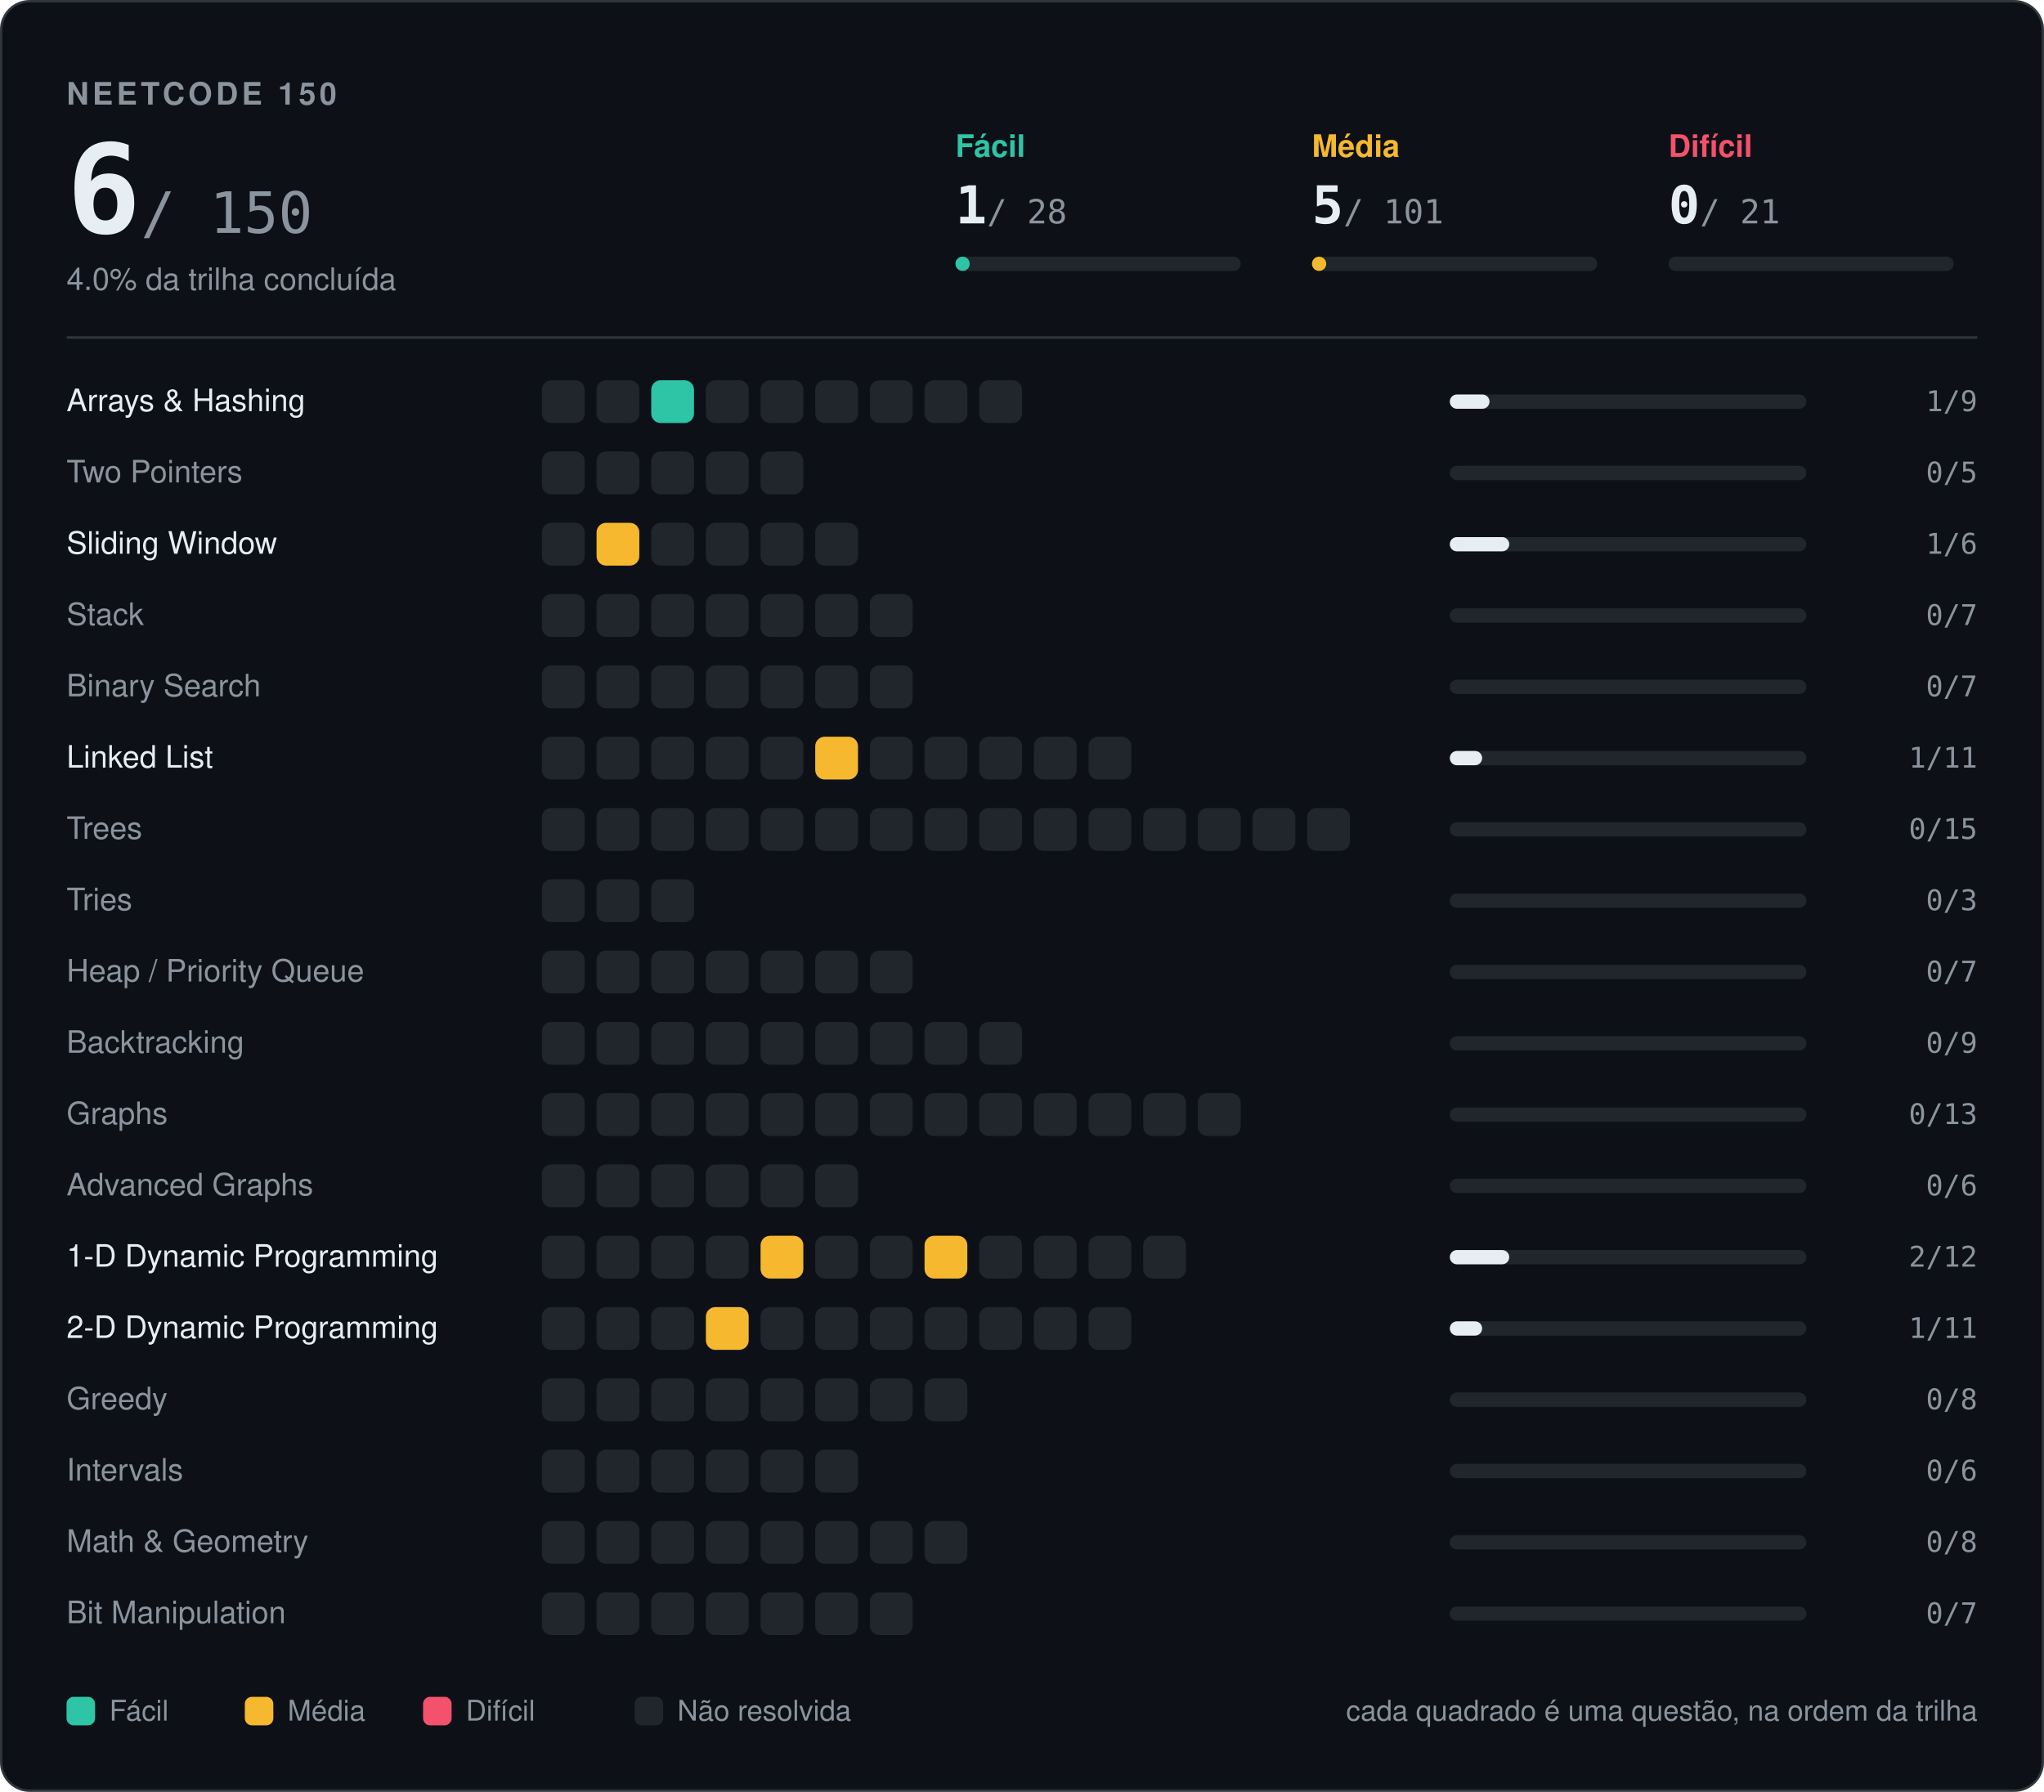
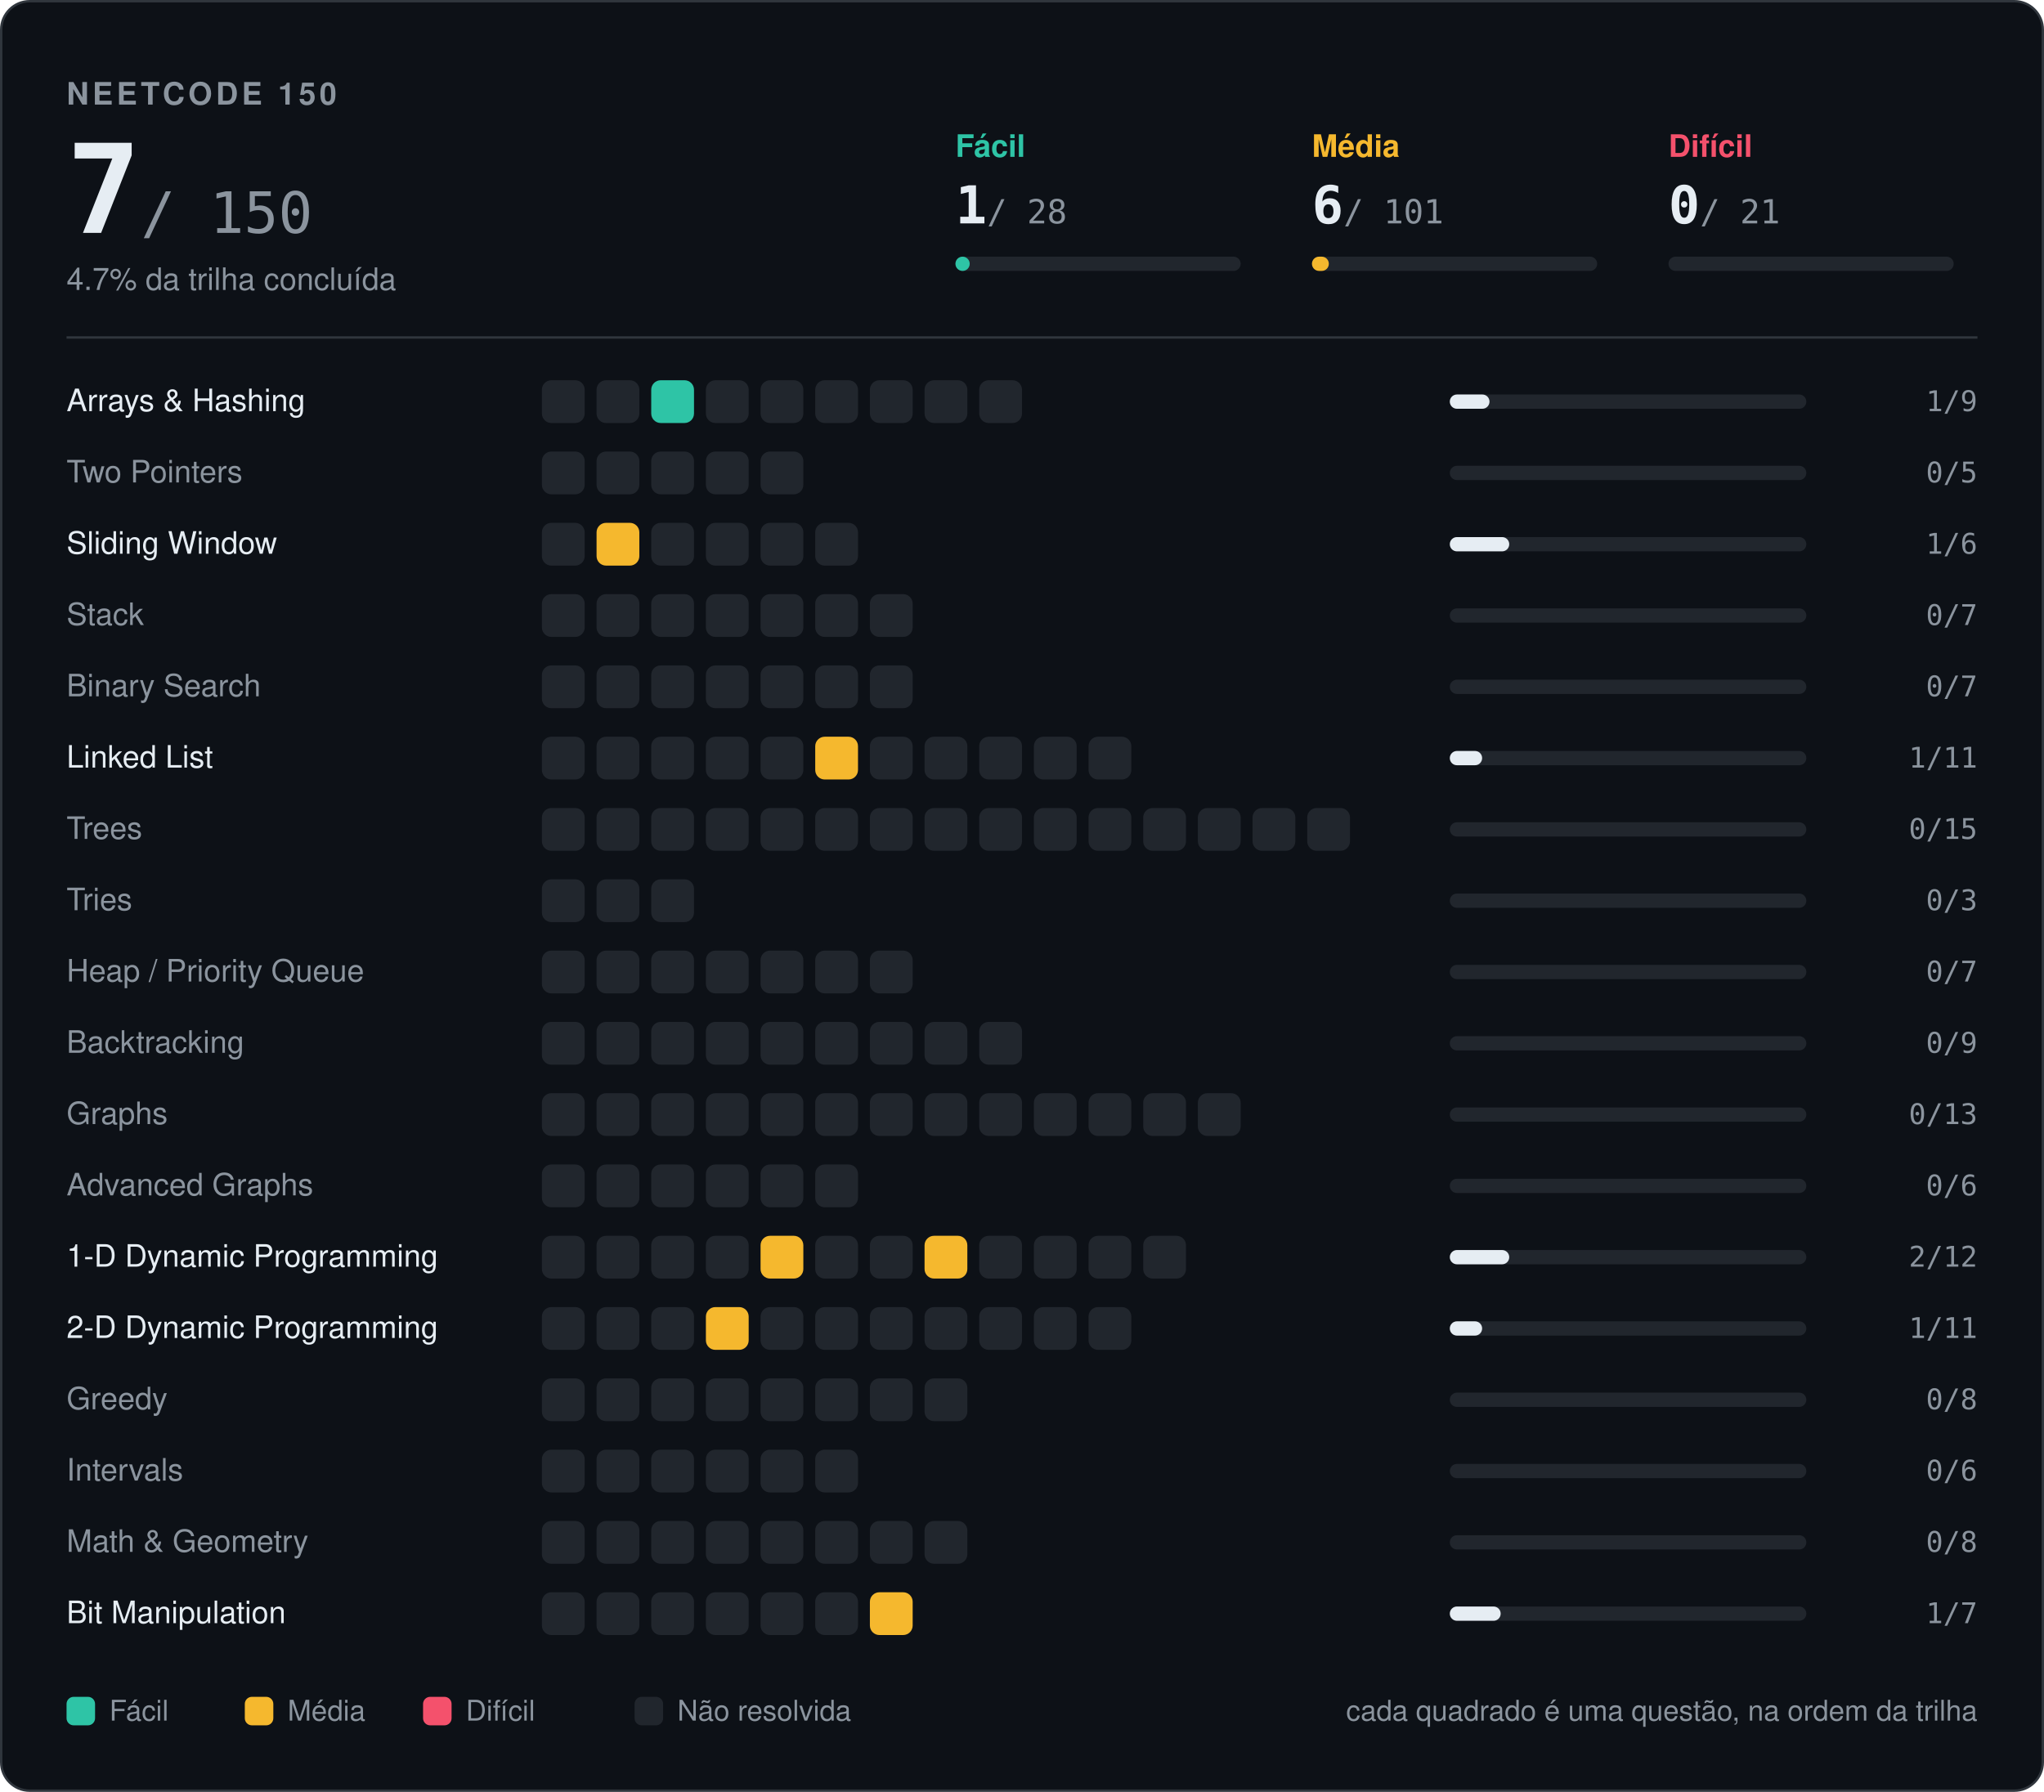
- <svg xmlns="http://www.w3.org/2000/svg" width="860" height="754" viewBox="0 0 860 754" font-family="-apple-system,BlinkMacSystemFont,'Segoe UI',Helvetica,Arial,sans-serif" role="img" aria-label="NeetCode 150: 6 de 150 resolvidas">
+ <svg xmlns="http://www.w3.org/2000/svg" width="860" height="754" viewBox="0 0 860 754" font-family="-apple-system,BlinkMacSystemFont,'Segoe UI',Helvetica,Arial,sans-serif" role="img" aria-label="NeetCode 150: 7 de 150 resolvidas">
  <rect x="0.5" y="0.5" width="859" height="753" rx="12" fill="#0d1117" stroke="#30363d" />
  <text x="28" y="44" fill="#8b949e" font-size="13" font-weight="600" letter-spacing="1.5">NEETCODE 150</text>
-   <text x="28" y="98" fill="#e6edf3" font-family="ui-monospace,SFMono-Regular,'SF Mono',Menlo,Consolas,monospace" font-size="52" font-weight="700">6<tspan fill="#8b949e" font-size="24" font-weight="500"> / 150</tspan>
-   </text>
-   <text x="28" y="122" fill="#8b949e" font-size="13">4.0% da trilha concluída</text>
+   <text x="28" y="98" fill="#e6edf3" font-family="ui-monospace,SFMono-Regular,'SF Mono',Menlo,Consolas,monospace" font-size="52" font-weight="700">7<tspan fill="#8b949e" font-size="24" font-weight="500"> / 150</tspan>
+   </text>
+   <text x="28" y="122" fill="#8b949e" font-size="13">4.7% da trilha concluída</text>
  <text x="402" y="66" fill="#2ec4a6" font-size="13" font-weight="600">Fácil</text>
  <text x="402" y="94" fill="#e6edf3" font-family="ui-monospace,SFMono-Regular,'SF Mono',Menlo,Consolas,monospace" font-size="22" font-weight="700">1<tspan fill="#8b949e" font-size="14" font-weight="500"> / 28</tspan>
  </text>
  <rect x="402" y="108" width="120" height="6" rx="3" fill="#21262d" />
  <rect x="402" y="108" width="6.0" height="6" rx="3" fill="#2ec4a6" />
  <text x="552" y="66" fill="#f5b82e" font-size="13" font-weight="600">Média</text>
-   <text x="552" y="94" fill="#e6edf3" font-family="ui-monospace,SFMono-Regular,'SF Mono',Menlo,Consolas,monospace" font-size="22" font-weight="700">5<tspan fill="#8b949e" font-size="14" font-weight="500"> / 101</tspan>
+   <text x="552" y="94" fill="#e6edf3" font-family="ui-monospace,SFMono-Regular,'SF Mono',Menlo,Consolas,monospace" font-size="22" font-weight="700">6<tspan fill="#8b949e" font-size="14" font-weight="500"> / 101</tspan>
  </text>
  <rect x="552" y="108" width="120" height="6" rx="3" fill="#21262d" />
-   <rect x="552" y="108" width="6.0" height="6" rx="3" fill="#f5b82e" />
+   <rect x="552" y="108" width="7.1" height="6" rx="3" fill="#f5b82e" />
  <text x="702" y="66" fill="#f4516c" font-size="13" font-weight="600">Difícil</text>
  <text x="702" y="94" fill="#e6edf3" font-family="ui-monospace,SFMono-Regular,'SF Mono',Menlo,Consolas,monospace" font-size="22" font-weight="700">0<tspan fill="#8b949e" font-size="14" font-weight="500"> / 21</tspan>
  </text>
  <rect x="702" y="108" width="120" height="6" rx="3" fill="#21262d" />
  <line x1="28" y1="142" x2="832" y2="142" stroke="#30363d" />
  <text x="28" y="173" fill="#e6edf3" font-size="13">Arrays &amp; Hashing</text>
  <rect x="228" y="160" width="18" height="18" rx="4" fill="#21262d" />
  <rect x="251" y="160" width="18" height="18" rx="4" fill="#21262d" />
  <rect x="274" y="160" width="18" height="18" rx="4" fill="#2ec4a6" />
  <rect x="297" y="160" width="18" height="18" rx="4" fill="#21262d" />
  <rect x="320" y="160" width="18" height="18" rx="4" fill="#21262d" />
  <rect x="343" y="160" width="18" height="18" rx="4" fill="#21262d" />
  <rect x="366" y="160" width="18" height="18" rx="4" fill="#21262d" />
  <rect x="389" y="160" width="18" height="18" rx="4" fill="#21262d" />
  <rect x="412" y="160" width="18" height="18" rx="4" fill="#21262d" />
  <rect x="610" y="166" width="150" height="6" rx="3" fill="#21262d" />
  <rect x="610" y="166" width="16.7" height="6" rx="3" fill="#e6edf3" />
  <text x="832" y="173" text-anchor="end" fill="#8b949e" font-family="ui-monospace,SFMono-Regular,'SF Mono',Menlo,Consolas,monospace" font-size="12">1/9</text>
  <text x="28" y="203" fill="#8b949e" font-size="13">Two Pointers</text>
  <rect x="228" y="190" width="18" height="18" rx="4" fill="#21262d" />
  <rect x="251" y="190" width="18" height="18" rx="4" fill="#21262d" />
  <rect x="274" y="190" width="18" height="18" rx="4" fill="#21262d" />
  <rect x="297" y="190" width="18" height="18" rx="4" fill="#21262d" />
  <rect x="320" y="190" width="18" height="18" rx="4" fill="#21262d" />
  <rect x="610" y="196" width="150" height="6" rx="3" fill="#21262d" />
  <text x="832" y="203" text-anchor="end" fill="#8b949e" font-family="ui-monospace,SFMono-Regular,'SF Mono',Menlo,Consolas,monospace" font-size="12">0/5</text>
  <text x="28" y="233" fill="#e6edf3" font-size="13">Sliding Window</text>
  <rect x="228" y="220" width="18" height="18" rx="4" fill="#21262d" />
  <rect x="251" y="220" width="18" height="18" rx="4" fill="#f5b82e" />
  <rect x="274" y="220" width="18" height="18" rx="4" fill="#21262d" />
  <rect x="297" y="220" width="18" height="18" rx="4" fill="#21262d" />
  <rect x="320" y="220" width="18" height="18" rx="4" fill="#21262d" />
  <rect x="343" y="220" width="18" height="18" rx="4" fill="#21262d" />
  <rect x="610" y="226" width="150" height="6" rx="3" fill="#21262d" />
  <rect x="610" y="226" width="25.0" height="6" rx="3" fill="#e6edf3" />
  <text x="832" y="233" text-anchor="end" fill="#8b949e" font-family="ui-monospace,SFMono-Regular,'SF Mono',Menlo,Consolas,monospace" font-size="12">1/6</text>
  <text x="28" y="263" fill="#8b949e" font-size="13">Stack</text>
  <rect x="228" y="250" width="18" height="18" rx="4" fill="#21262d" />
  <rect x="251" y="250" width="18" height="18" rx="4" fill="#21262d" />
  <rect x="274" y="250" width="18" height="18" rx="4" fill="#21262d" />
  <rect x="297" y="250" width="18" height="18" rx="4" fill="#21262d" />
  <rect x="320" y="250" width="18" height="18" rx="4" fill="#21262d" />
  <rect x="343" y="250" width="18" height="18" rx="4" fill="#21262d" />
  <rect x="366" y="250" width="18" height="18" rx="4" fill="#21262d" />
  <rect x="610" y="256" width="150" height="6" rx="3" fill="#21262d" />
  <text x="832" y="263" text-anchor="end" fill="#8b949e" font-family="ui-monospace,SFMono-Regular,'SF Mono',Menlo,Consolas,monospace" font-size="12">0/7</text>
  <text x="28" y="293" fill="#8b949e" font-size="13">Binary Search</text>
  <rect x="228" y="280" width="18" height="18" rx="4" fill="#21262d" />
  <rect x="251" y="280" width="18" height="18" rx="4" fill="#21262d" />
  <rect x="274" y="280" width="18" height="18" rx="4" fill="#21262d" />
  <rect x="297" y="280" width="18" height="18" rx="4" fill="#21262d" />
  <rect x="320" y="280" width="18" height="18" rx="4" fill="#21262d" />
  <rect x="343" y="280" width="18" height="18" rx="4" fill="#21262d" />
  <rect x="366" y="280" width="18" height="18" rx="4" fill="#21262d" />
  <rect x="610" y="286" width="150" height="6" rx="3" fill="#21262d" />
  <text x="832" y="293" text-anchor="end" fill="#8b949e" font-family="ui-monospace,SFMono-Regular,'SF Mono',Menlo,Consolas,monospace" font-size="12">0/7</text>
  <text x="28" y="323" fill="#e6edf3" font-size="13">Linked List</text>
  <rect x="228" y="310" width="18" height="18" rx="4" fill="#21262d" />
  <rect x="251" y="310" width="18" height="18" rx="4" fill="#21262d" />
  <rect x="274" y="310" width="18" height="18" rx="4" fill="#21262d" />
  <rect x="297" y="310" width="18" height="18" rx="4" fill="#21262d" />
  <rect x="320" y="310" width="18" height="18" rx="4" fill="#21262d" />
  <rect x="343" y="310" width="18" height="18" rx="4" fill="#f5b82e" />
  <rect x="366" y="310" width="18" height="18" rx="4" fill="#21262d" />
  <rect x="389" y="310" width="18" height="18" rx="4" fill="#21262d" />
  <rect x="412" y="310" width="18" height="18" rx="4" fill="#21262d" />
  <rect x="435" y="310" width="18" height="18" rx="4" fill="#21262d" />
  <rect x="458" y="310" width="18" height="18" rx="4" fill="#21262d" />
  <rect x="610" y="316" width="150" height="6" rx="3" fill="#21262d" />
  <rect x="610" y="316" width="13.6" height="6" rx="3" fill="#e6edf3" />
  <text x="832" y="323" text-anchor="end" fill="#8b949e" font-family="ui-monospace,SFMono-Regular,'SF Mono',Menlo,Consolas,monospace" font-size="12">1/11</text>
  <text x="28" y="353" fill="#8b949e" font-size="13">Trees</text>
  <rect x="228" y="340" width="18" height="18" rx="4" fill="#21262d" />
  <rect x="251" y="340" width="18" height="18" rx="4" fill="#21262d" />
  <rect x="274" y="340" width="18" height="18" rx="4" fill="#21262d" />
  <rect x="297" y="340" width="18" height="18" rx="4" fill="#21262d" />
  <rect x="320" y="340" width="18" height="18" rx="4" fill="#21262d" />
  <rect x="343" y="340" width="18" height="18" rx="4" fill="#21262d" />
  <rect x="366" y="340" width="18" height="18" rx="4" fill="#21262d" />
  <rect x="389" y="340" width="18" height="18" rx="4" fill="#21262d" />
  <rect x="412" y="340" width="18" height="18" rx="4" fill="#21262d" />
  <rect x="435" y="340" width="18" height="18" rx="4" fill="#21262d" />
  <rect x="458" y="340" width="18" height="18" rx="4" fill="#21262d" />
  <rect x="481" y="340" width="18" height="18" rx="4" fill="#21262d" />
  <rect x="504" y="340" width="18" height="18" rx="4" fill="#21262d" />
  <rect x="527" y="340" width="18" height="18" rx="4" fill="#21262d" />
  <rect x="550" y="340" width="18" height="18" rx="4" fill="#21262d" />
  <rect x="610" y="346" width="150" height="6" rx="3" fill="#21262d" />
  <text x="832" y="353" text-anchor="end" fill="#8b949e" font-family="ui-monospace,SFMono-Regular,'SF Mono',Menlo,Consolas,monospace" font-size="12">0/15</text>
  <text x="28" y="383" fill="#8b949e" font-size="13">Tries</text>
  <rect x="228" y="370" width="18" height="18" rx="4" fill="#21262d" />
  <rect x="251" y="370" width="18" height="18" rx="4" fill="#21262d" />
  <rect x="274" y="370" width="18" height="18" rx="4" fill="#21262d" />
  <rect x="610" y="376" width="150" height="6" rx="3" fill="#21262d" />
  <text x="832" y="383" text-anchor="end" fill="#8b949e" font-family="ui-monospace,SFMono-Regular,'SF Mono',Menlo,Consolas,monospace" font-size="12">0/3</text>
  <text x="28" y="413" fill="#8b949e" font-size="13">Heap / Priority Queue</text>
  <rect x="228" y="400" width="18" height="18" rx="4" fill="#21262d" />
  <rect x="251" y="400" width="18" height="18" rx="4" fill="#21262d" />
  <rect x="274" y="400" width="18" height="18" rx="4" fill="#21262d" />
  <rect x="297" y="400" width="18" height="18" rx="4" fill="#21262d" />
  <rect x="320" y="400" width="18" height="18" rx="4" fill="#21262d" />
  <rect x="343" y="400" width="18" height="18" rx="4" fill="#21262d" />
  <rect x="366" y="400" width="18" height="18" rx="4" fill="#21262d" />
  <rect x="610" y="406" width="150" height="6" rx="3" fill="#21262d" />
  <text x="832" y="413" text-anchor="end" fill="#8b949e" font-family="ui-monospace,SFMono-Regular,'SF Mono',Menlo,Consolas,monospace" font-size="12">0/7</text>
  <text x="28" y="443" fill="#8b949e" font-size="13">Backtracking</text>
  <rect x="228" y="430" width="18" height="18" rx="4" fill="#21262d" />
  <rect x="251" y="430" width="18" height="18" rx="4" fill="#21262d" />
  <rect x="274" y="430" width="18" height="18" rx="4" fill="#21262d" />
  <rect x="297" y="430" width="18" height="18" rx="4" fill="#21262d" />
  <rect x="320" y="430" width="18" height="18" rx="4" fill="#21262d" />
  <rect x="343" y="430" width="18" height="18" rx="4" fill="#21262d" />
  <rect x="366" y="430" width="18" height="18" rx="4" fill="#21262d" />
  <rect x="389" y="430" width="18" height="18" rx="4" fill="#21262d" />
  <rect x="412" y="430" width="18" height="18" rx="4" fill="#21262d" />
  <rect x="610" y="436" width="150" height="6" rx="3" fill="#21262d" />
  <text x="832" y="443" text-anchor="end" fill="#8b949e" font-family="ui-monospace,SFMono-Regular,'SF Mono',Menlo,Consolas,monospace" font-size="12">0/9</text>
  <text x="28" y="473" fill="#8b949e" font-size="13">Graphs</text>
  <rect x="228" y="460" width="18" height="18" rx="4" fill="#21262d" />
  <rect x="251" y="460" width="18" height="18" rx="4" fill="#21262d" />
  <rect x="274" y="460" width="18" height="18" rx="4" fill="#21262d" />
  <rect x="297" y="460" width="18" height="18" rx="4" fill="#21262d" />
  <rect x="320" y="460" width="18" height="18" rx="4" fill="#21262d" />
  <rect x="343" y="460" width="18" height="18" rx="4" fill="#21262d" />
  <rect x="366" y="460" width="18" height="18" rx="4" fill="#21262d" />
  <rect x="389" y="460" width="18" height="18" rx="4" fill="#21262d" />
  <rect x="412" y="460" width="18" height="18" rx="4" fill="#21262d" />
  <rect x="435" y="460" width="18" height="18" rx="4" fill="#21262d" />
  <rect x="458" y="460" width="18" height="18" rx="4" fill="#21262d" />
  <rect x="481" y="460" width="18" height="18" rx="4" fill="#21262d" />
  <rect x="504" y="460" width="18" height="18" rx="4" fill="#21262d" />
  <rect x="610" y="466" width="150" height="6" rx="3" fill="#21262d" />
  <text x="832" y="473" text-anchor="end" fill="#8b949e" font-family="ui-monospace,SFMono-Regular,'SF Mono',Menlo,Consolas,monospace" font-size="12">0/13</text>
  <text x="28" y="503" fill="#8b949e" font-size="13">Advanced Graphs</text>
  <rect x="228" y="490" width="18" height="18" rx="4" fill="#21262d" />
  <rect x="251" y="490" width="18" height="18" rx="4" fill="#21262d" />
  <rect x="274" y="490" width="18" height="18" rx="4" fill="#21262d" />
  <rect x="297" y="490" width="18" height="18" rx="4" fill="#21262d" />
  <rect x="320" y="490" width="18" height="18" rx="4" fill="#21262d" />
  <rect x="343" y="490" width="18" height="18" rx="4" fill="#21262d" />
  <rect x="610" y="496" width="150" height="6" rx="3" fill="#21262d" />
  <text x="832" y="503" text-anchor="end" fill="#8b949e" font-family="ui-monospace,SFMono-Regular,'SF Mono',Menlo,Consolas,monospace" font-size="12">0/6</text>
  <text x="28" y="533" fill="#e6edf3" font-size="13">1-D Dynamic Programming</text>
  <rect x="228" y="520" width="18" height="18" rx="4" fill="#21262d" />
  <rect x="251" y="520" width="18" height="18" rx="4" fill="#21262d" />
  <rect x="274" y="520" width="18" height="18" rx="4" fill="#21262d" />
  <rect x="297" y="520" width="18" height="18" rx="4" fill="#21262d" />
  <rect x="320" y="520" width="18" height="18" rx="4" fill="#f5b82e" />
  <rect x="343" y="520" width="18" height="18" rx="4" fill="#21262d" />
  <rect x="366" y="520" width="18" height="18" rx="4" fill="#21262d" />
  <rect x="389" y="520" width="18" height="18" rx="4" fill="#f5b82e" />
  <rect x="412" y="520" width="18" height="18" rx="4" fill="#21262d" />
  <rect x="435" y="520" width="18" height="18" rx="4" fill="#21262d" />
  <rect x="458" y="520" width="18" height="18" rx="4" fill="#21262d" />
  <rect x="481" y="520" width="18" height="18" rx="4" fill="#21262d" />
  <rect x="610" y="526" width="150" height="6" rx="3" fill="#21262d" />
  <rect x="610" y="526" width="25.0" height="6" rx="3" fill="#e6edf3" />
  <text x="832" y="533" text-anchor="end" fill="#8b949e" font-family="ui-monospace,SFMono-Regular,'SF Mono',Menlo,Consolas,monospace" font-size="12">2/12</text>
  <text x="28" y="563" fill="#e6edf3" font-size="13">2-D Dynamic Programming</text>
  <rect x="228" y="550" width="18" height="18" rx="4" fill="#21262d" />
  <rect x="251" y="550" width="18" height="18" rx="4" fill="#21262d" />
  <rect x="274" y="550" width="18" height="18" rx="4" fill="#21262d" />
  <rect x="297" y="550" width="18" height="18" rx="4" fill="#f5b82e" />
  <rect x="320" y="550" width="18" height="18" rx="4" fill="#21262d" />
  <rect x="343" y="550" width="18" height="18" rx="4" fill="#21262d" />
  <rect x="366" y="550" width="18" height="18" rx="4" fill="#21262d" />
  <rect x="389" y="550" width="18" height="18" rx="4" fill="#21262d" />
  <rect x="412" y="550" width="18" height="18" rx="4" fill="#21262d" />
  <rect x="435" y="550" width="18" height="18" rx="4" fill="#21262d" />
  <rect x="458" y="550" width="18" height="18" rx="4" fill="#21262d" />
  <rect x="610" y="556" width="150" height="6" rx="3" fill="#21262d" />
  <rect x="610" y="556" width="13.6" height="6" rx="3" fill="#e6edf3" />
  <text x="832" y="563" text-anchor="end" fill="#8b949e" font-family="ui-monospace,SFMono-Regular,'SF Mono',Menlo,Consolas,monospace" font-size="12">1/11</text>
  <text x="28" y="593" fill="#8b949e" font-size="13">Greedy</text>
  <rect x="228" y="580" width="18" height="18" rx="4" fill="#21262d" />
  <rect x="251" y="580" width="18" height="18" rx="4" fill="#21262d" />
  <rect x="274" y="580" width="18" height="18" rx="4" fill="#21262d" />
  <rect x="297" y="580" width="18" height="18" rx="4" fill="#21262d" />
  <rect x="320" y="580" width="18" height="18" rx="4" fill="#21262d" />
  <rect x="343" y="580" width="18" height="18" rx="4" fill="#21262d" />
  <rect x="366" y="580" width="18" height="18" rx="4" fill="#21262d" />
  <rect x="389" y="580" width="18" height="18" rx="4" fill="#21262d" />
  <rect x="610" y="586" width="150" height="6" rx="3" fill="#21262d" />
  <text x="832" y="593" text-anchor="end" fill="#8b949e" font-family="ui-monospace,SFMono-Regular,'SF Mono',Menlo,Consolas,monospace" font-size="12">0/8</text>
  <text x="28" y="623" fill="#8b949e" font-size="13">Intervals</text>
  <rect x="228" y="610" width="18" height="18" rx="4" fill="#21262d" />
  <rect x="251" y="610" width="18" height="18" rx="4" fill="#21262d" />
  <rect x="274" y="610" width="18" height="18" rx="4" fill="#21262d" />
  <rect x="297" y="610" width="18" height="18" rx="4" fill="#21262d" />
  <rect x="320" y="610" width="18" height="18" rx="4" fill="#21262d" />
  <rect x="343" y="610" width="18" height="18" rx="4" fill="#21262d" />
  <rect x="610" y="616" width="150" height="6" rx="3" fill="#21262d" />
  <text x="832" y="623" text-anchor="end" fill="#8b949e" font-family="ui-monospace,SFMono-Regular,'SF Mono',Menlo,Consolas,monospace" font-size="12">0/6</text>
  <text x="28" y="653" fill="#8b949e" font-size="13">Math &amp; Geometry</text>
  <rect x="228" y="640" width="18" height="18" rx="4" fill="#21262d" />
  <rect x="251" y="640" width="18" height="18" rx="4" fill="#21262d" />
  <rect x="274" y="640" width="18" height="18" rx="4" fill="#21262d" />
  <rect x="297" y="640" width="18" height="18" rx="4" fill="#21262d" />
  <rect x="320" y="640" width="18" height="18" rx="4" fill="#21262d" />
  <rect x="343" y="640" width="18" height="18" rx="4" fill="#21262d" />
  <rect x="366" y="640" width="18" height="18" rx="4" fill="#21262d" />
  <rect x="389" y="640" width="18" height="18" rx="4" fill="#21262d" />
  <rect x="610" y="646" width="150" height="6" rx="3" fill="#21262d" />
  <text x="832" y="653" text-anchor="end" fill="#8b949e" font-family="ui-monospace,SFMono-Regular,'SF Mono',Menlo,Consolas,monospace" font-size="12">0/8</text>
-   <text x="28" y="683" fill="#8b949e" font-size="13">Bit Manipulation</text>
+   <text x="28" y="683" fill="#e6edf3" font-size="13">Bit Manipulation</text>
  <rect x="228" y="670" width="18" height="18" rx="4" fill="#21262d" />
  <rect x="251" y="670" width="18" height="18" rx="4" fill="#21262d" />
  <rect x="274" y="670" width="18" height="18" rx="4" fill="#21262d" />
  <rect x="297" y="670" width="18" height="18" rx="4" fill="#21262d" />
  <rect x="320" y="670" width="18" height="18" rx="4" fill="#21262d" />
  <rect x="343" y="670" width="18" height="18" rx="4" fill="#21262d" />
-   <rect x="366" y="670" width="18" height="18" rx="4" fill="#21262d" />
+   <rect x="366" y="670" width="18" height="18" rx="4" fill="#f5b82e" />
  <rect x="610" y="676" width="150" height="6" rx="3" fill="#21262d" />
-   <text x="832" y="683" text-anchor="end" fill="#8b949e" font-family="ui-monospace,SFMono-Regular,'SF Mono',Menlo,Consolas,monospace" font-size="12">0/7</text>
+   <rect x="610" y="676" width="21.4" height="6" rx="3" fill="#e6edf3" />
+   <text x="832" y="683" text-anchor="end" fill="#8b949e" font-family="ui-monospace,SFMono-Regular,'SF Mono',Menlo,Consolas,monospace" font-size="12">1/7</text>
  <rect x="28" y="714" width="12" height="12" rx="3" fill="#2ec4a6" />
  <text x="46" y="724" fill="#8b949e" font-size="12">Fácil</text>
  <rect x="103" y="714" width="12" height="12" rx="3" fill="#f5b82e" />
  <text x="121" y="724" fill="#8b949e" font-size="12">Média</text>
  <rect x="178" y="714" width="12" height="12" rx="3" fill="#f4516c" />
  <text x="196" y="724" fill="#8b949e" font-size="12">Difícil</text>
  <rect x="267" y="714" width="12" height="12" rx="3" fill="#21262d" />
  <text x="285" y="724" fill="#8b949e" font-size="12">Não resolvida</text>
  <text x="832" y="724" text-anchor="end" fill="#8b949e" font-size="12">cada quadrado é uma questão, na ordem da trilha</text>
</svg>
